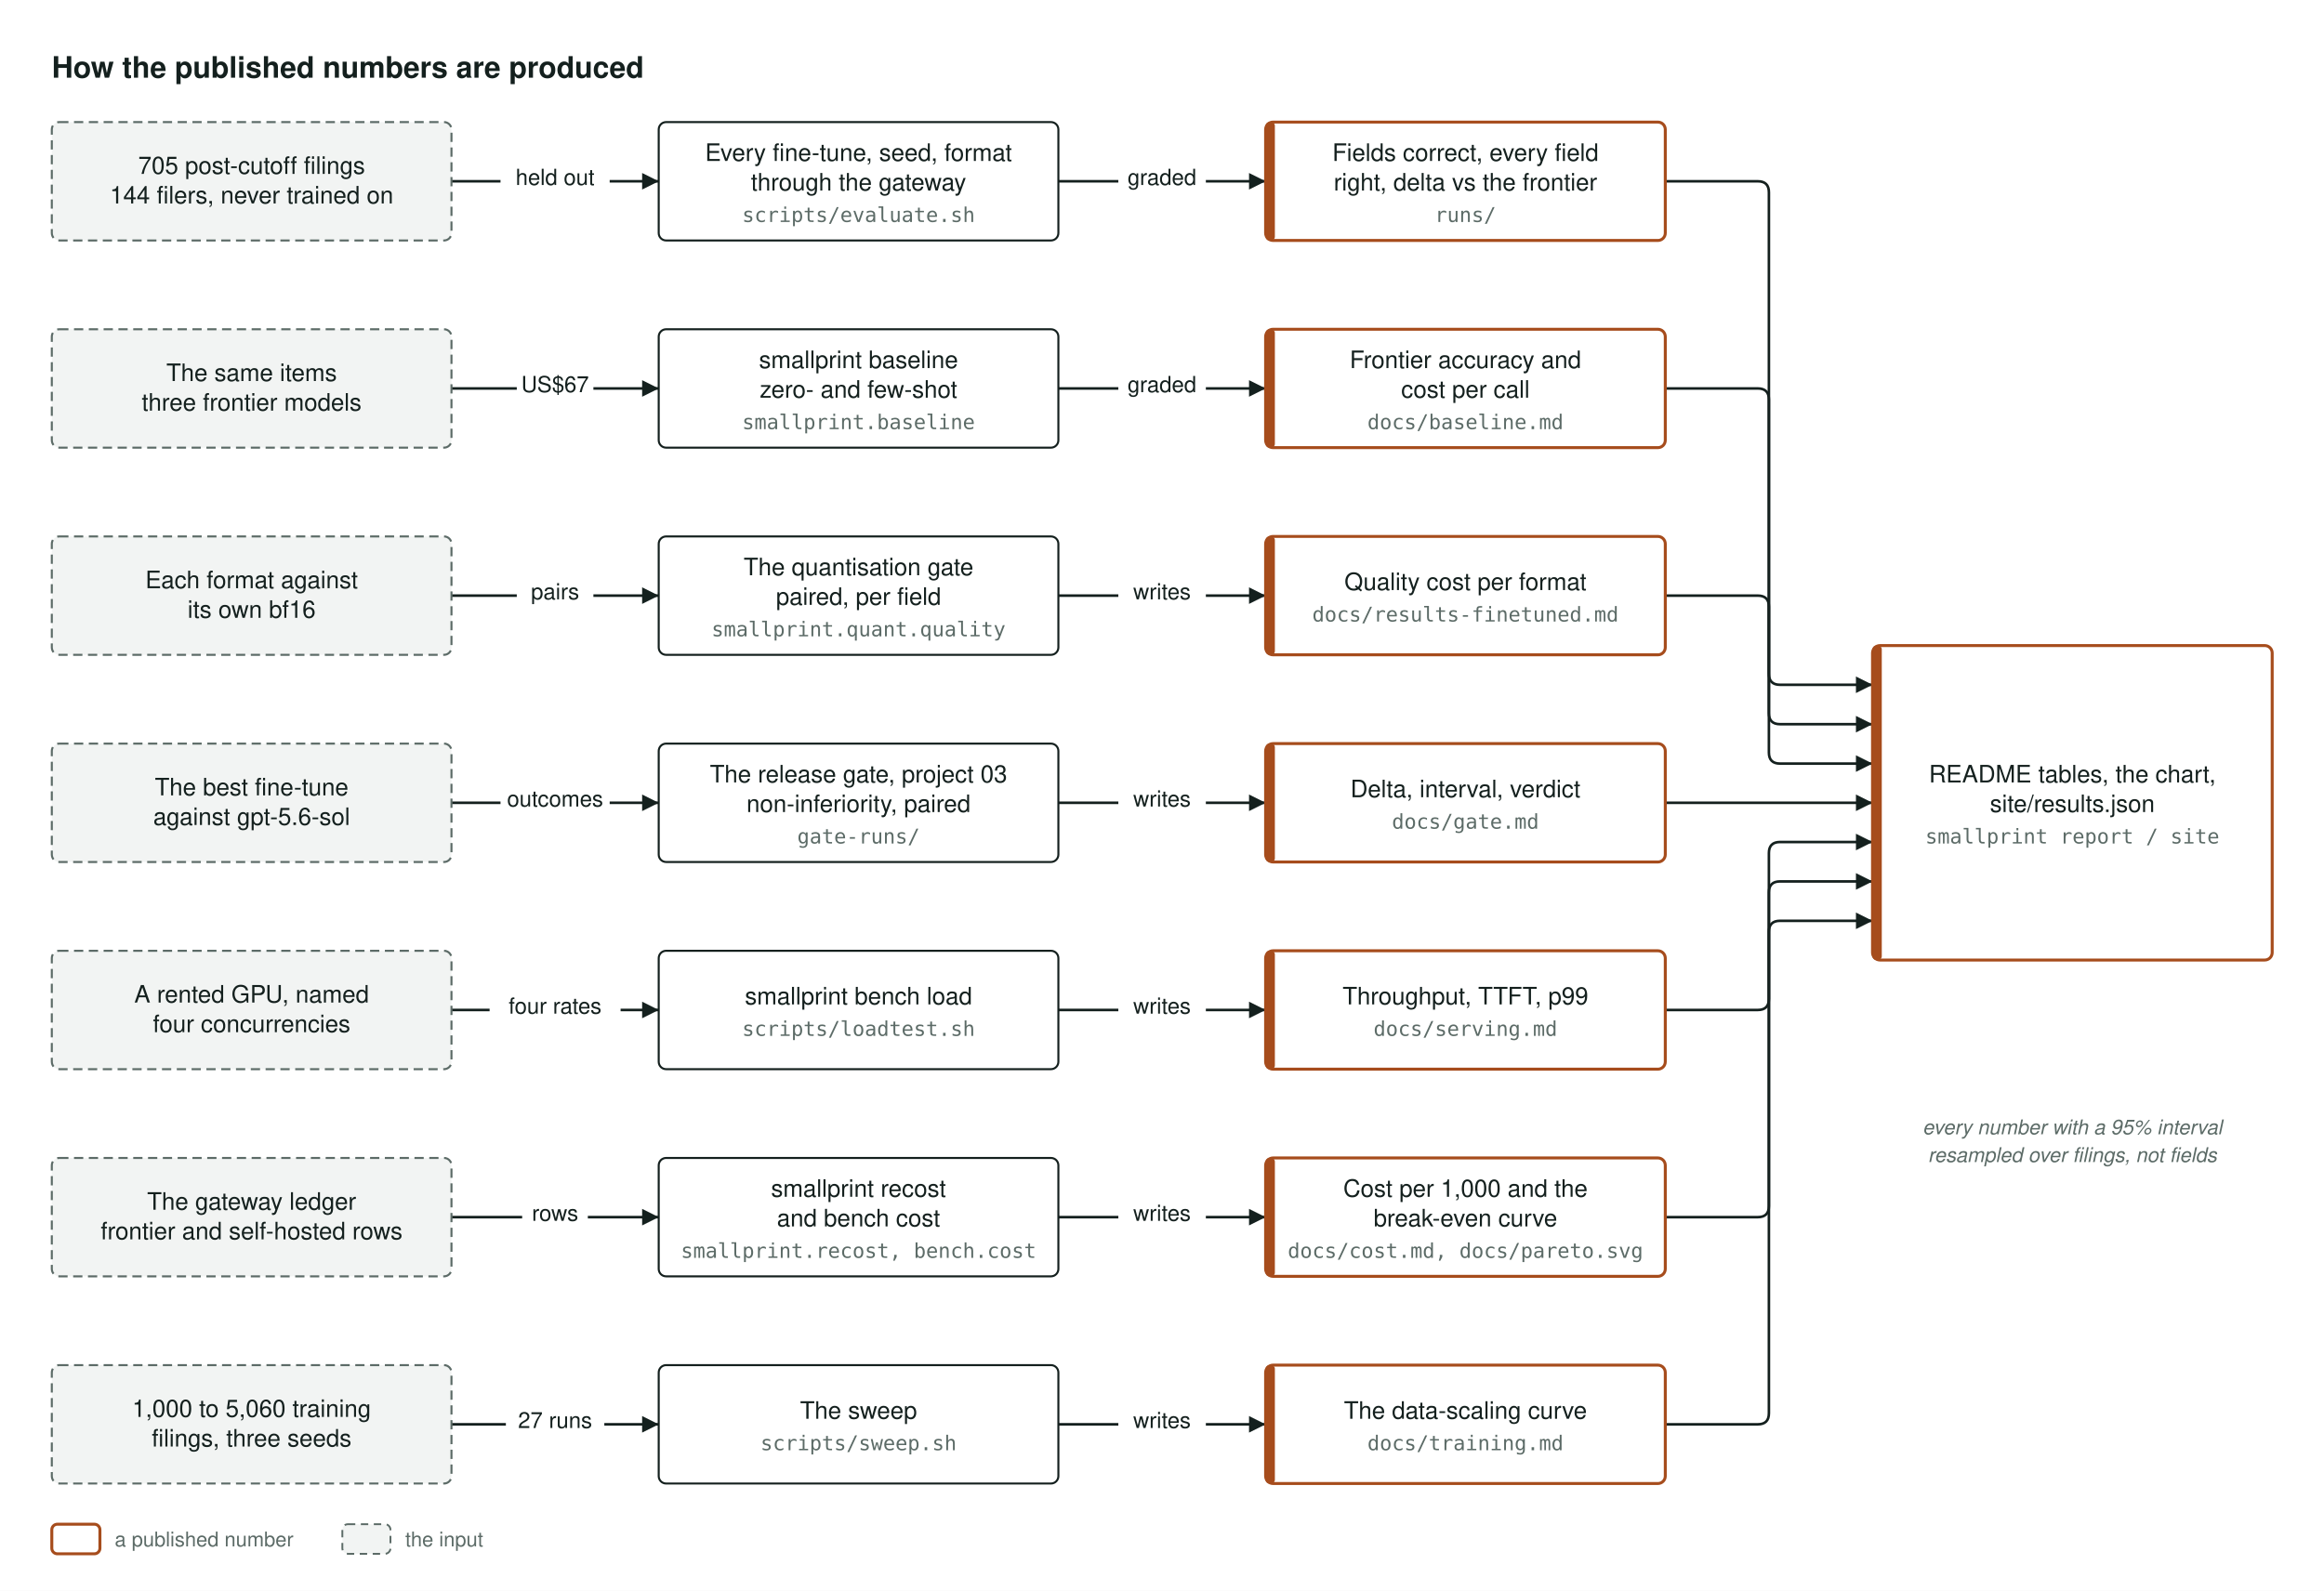
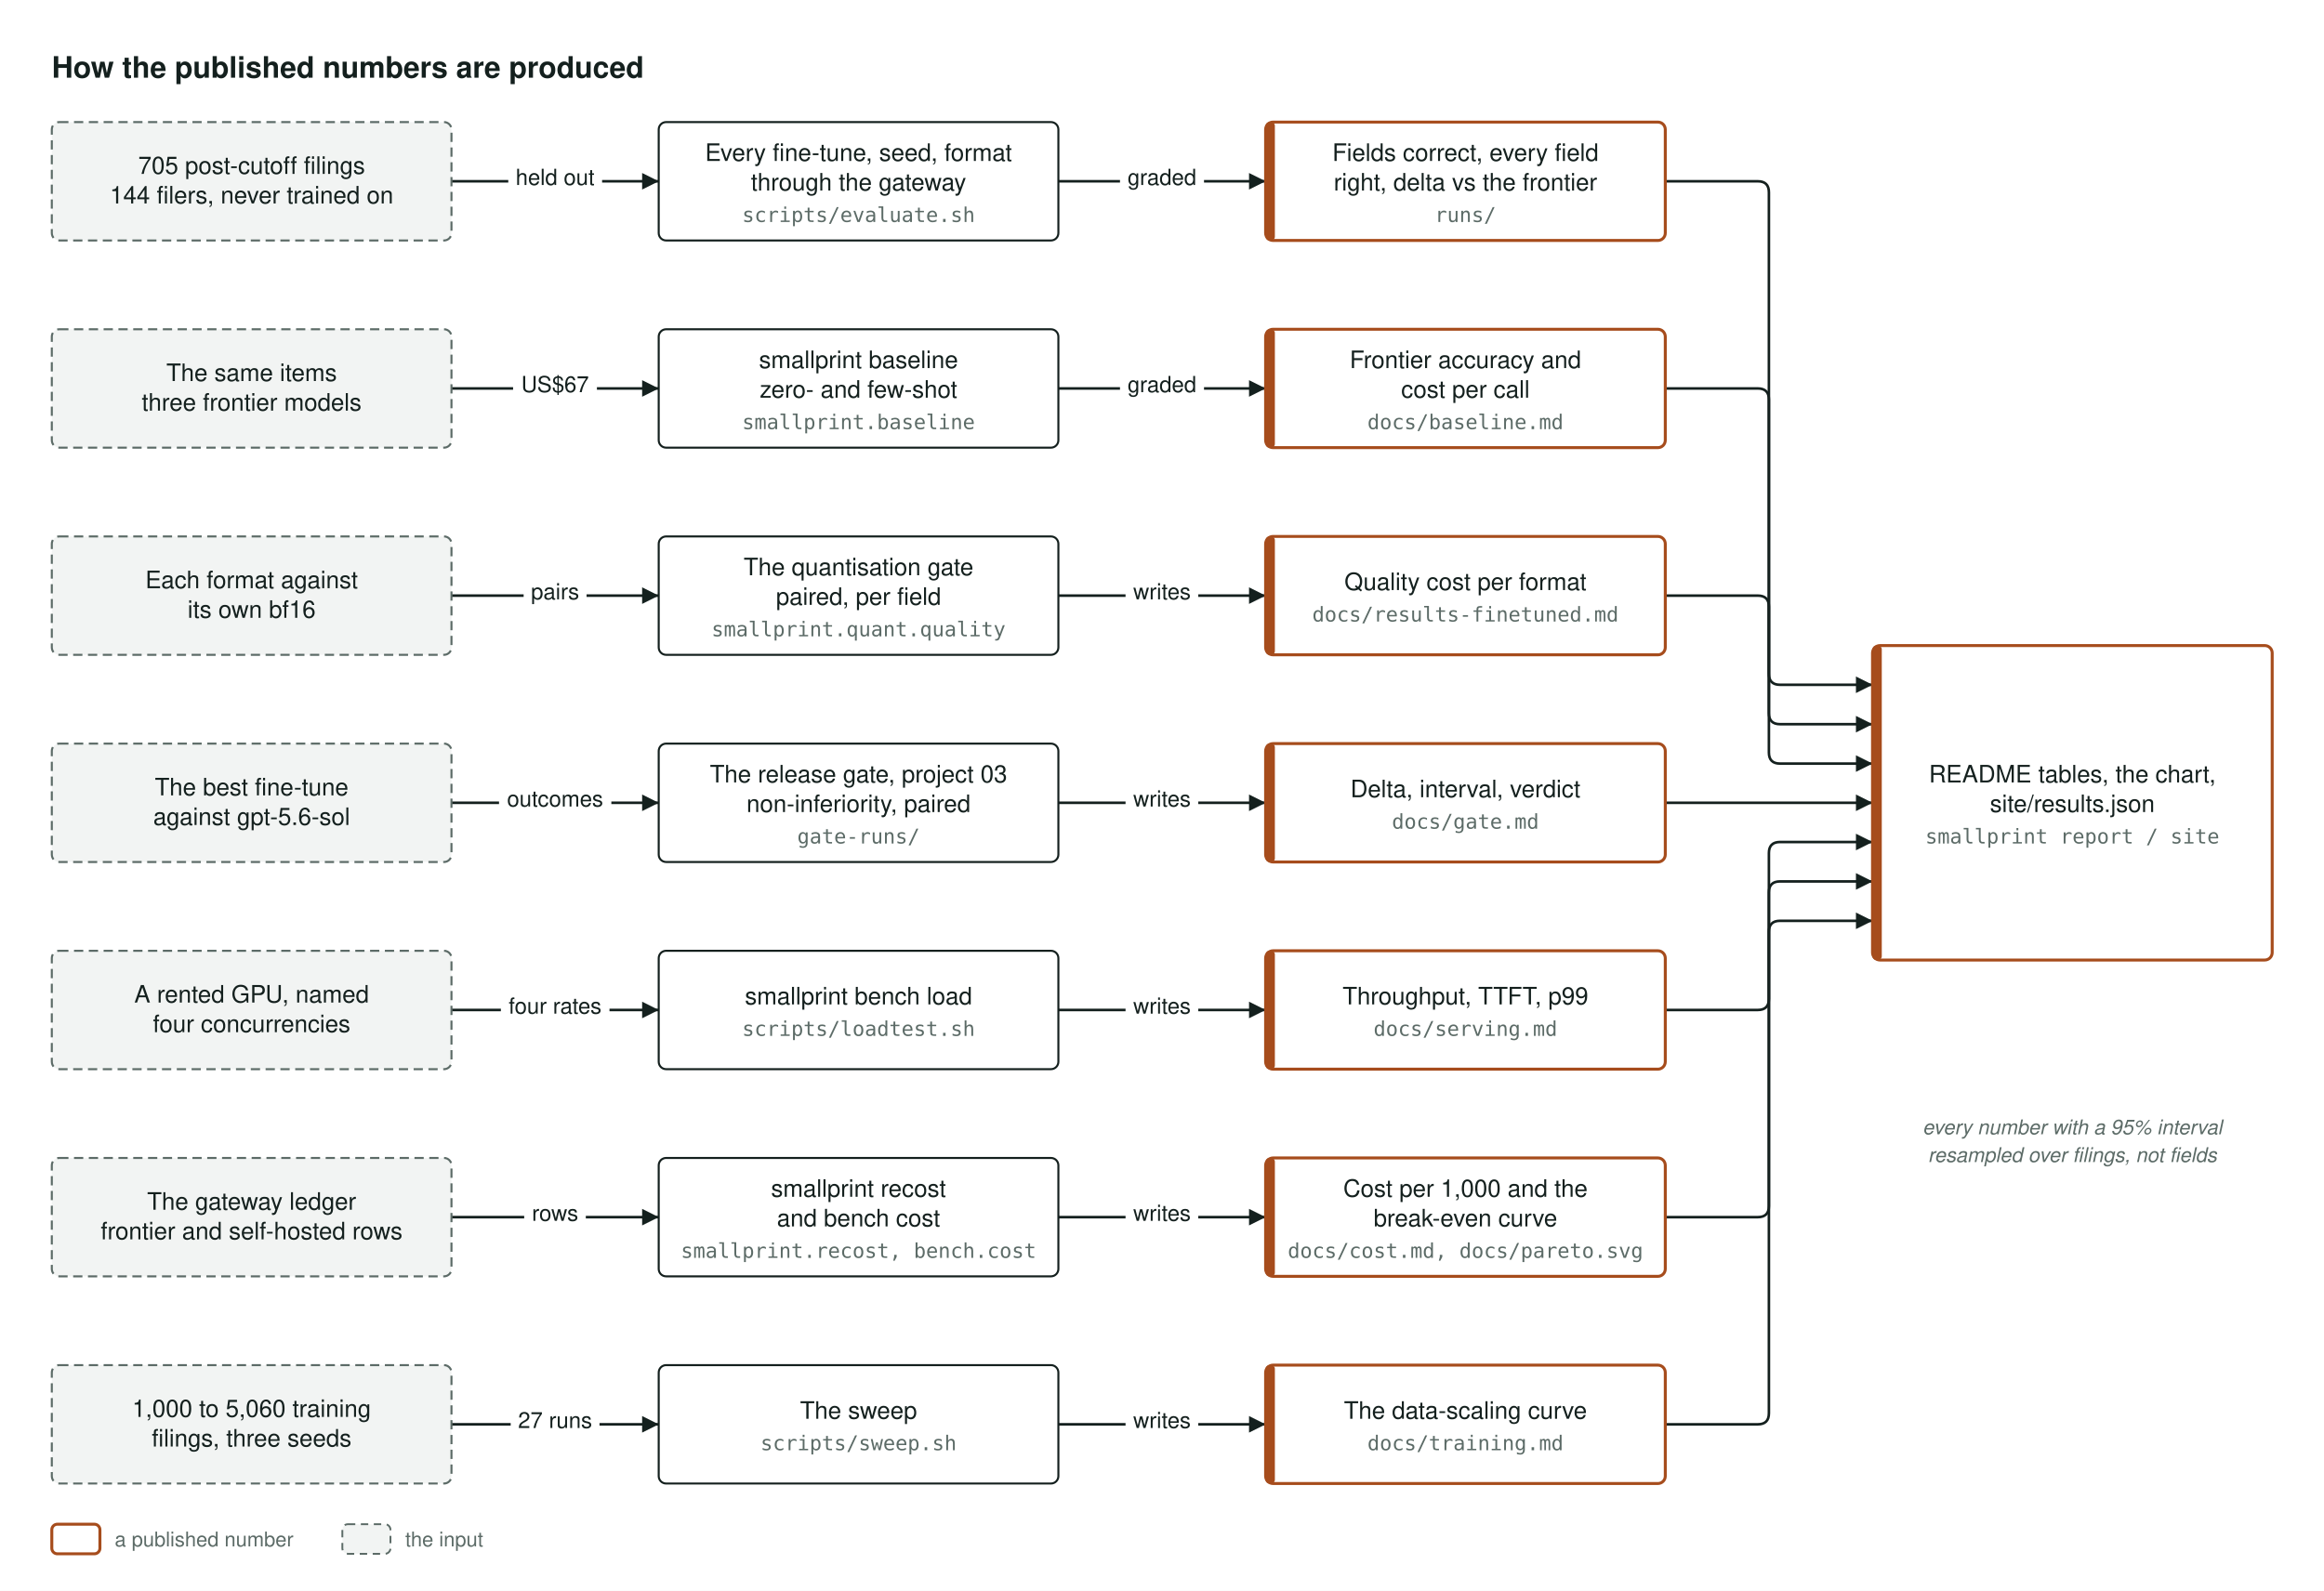
<svg xmlns="http://www.w3.org/2000/svg" width="1256" height="860" viewBox="0 0 1256 860" role="img" aria-label="Each table comes from a stated input through one command into a stored run, and smallprint report and smallprint site write the README tables, the Pareto chart and the site's results.json from the same runs." font-family="'Segoe UI', 'Helvetica Neue', Helvetica, Arial, sans-serif">
  <defs>
    <marker id="arrow" viewBox="0 0 10 10" refX="9" refY="5" markerWidth="8" markerHeight="8" orient="auto-start-reverse">
      <path d="M 1 1 L 9 5 L 1 9 z" fill="#14201E" />
    </marker>
    <marker id="arrow-accent" viewBox="0 0 10 10" refX="9" refY="5" markerWidth="8" markerHeight="8" orient="auto-start-reverse">
      <path d="M 1 1 L 9 5 L 1 9 z" fill="#0E6E60" />
    </marker>
    <marker id="arrow-signal" viewBox="0 0 10 10" refX="9" refY="5" markerWidth="8" markerHeight="8" orient="auto-start-reverse">
      <path d="M 1 1 L 9 5 L 1 9 z" fill="#A64C1C" />
    </marker>
    <marker id="arrow-muted" viewBox="0 0 10 10" refX="9" refY="5" markerWidth="8" markerHeight="8" orient="auto-start-reverse">
      <path d="M 1 1 L 9 5 L 1 9 z" fill="#5C6B67" />
    </marker>
  </defs>
  <rect width="1256" height="860" fill="#FFFFFF" />
  <text x="28" y="42" font-size="16" font-weight="700" fill="#14201E">How the published numbers are produced</text>
  <path d="M 244.0 98.0 L 356.0 98.0" fill="none" stroke="#14201E" stroke-width="1.4" marker-end="url(#arrow)" />
  <path d="M 572.0 98.0 L 684.0 98.0" fill="none" stroke="#14201E" stroke-width="1.4" marker-end="url(#arrow)" />
  <path d="M 244.0 210.0 L 356.0 210.0" fill="none" stroke="#14201E" stroke-width="1.4" marker-end="url(#arrow)" />
  <path d="M 572.0 210.0 L 684.0 210.0" fill="none" stroke="#14201E" stroke-width="1.4" marker-end="url(#arrow)" />
  <path d="M 244.0 322.0 L 356.0 322.0" fill="none" stroke="#14201E" stroke-width="1.4" marker-end="url(#arrow)" />
  <path d="M 572.0 322.0 L 684.0 322.0" fill="none" stroke="#14201E" stroke-width="1.4" marker-end="url(#arrow)" />
  <path d="M 244.0 434.0 L 356.0 434.0" fill="none" stroke="#14201E" stroke-width="1.4" marker-end="url(#arrow)" />
  <path d="M 572.0 434.0 L 684.0 434.0" fill="none" stroke="#14201E" stroke-width="1.4" marker-end="url(#arrow)" />
  <path d="M 244.0 546.0 L 356.0 546.0" fill="none" stroke="#14201E" stroke-width="1.4" marker-end="url(#arrow)" />
  <path d="M 572.0 546.0 L 684.0 546.0" fill="none" stroke="#14201E" stroke-width="1.4" marker-end="url(#arrow)" />
  <path d="M 244.0 658.0 L 356.0 658.0" fill="none" stroke="#14201E" stroke-width="1.4" marker-end="url(#arrow)" />
  <path d="M 572.0 658.0 L 684.0 658.0" fill="none" stroke="#14201E" stroke-width="1.4" marker-end="url(#arrow)" />
  <path d="M 244.0 770.0 L 356.0 770.0" fill="none" stroke="#14201E" stroke-width="1.4" marker-end="url(#arrow)" />
  <path d="M 572.0 770.0 L 684.0 770.0" fill="none" stroke="#14201E" stroke-width="1.4" marker-end="url(#arrow)" />
  <path d="M 900.0 98.0 L 950.0 98.0 Q 956.0 98.0 956.0 104.0 L 956.0 364.2 Q 956.0 370.2 962.0 370.2 L 1012.0 370.2" fill="none" stroke="#14201E" stroke-width="1.4" marker-end="url(#arrow)" />
  <path d="M 900.0 210.0 L 950.0 210.0 Q 956.0 210.0 956.0 216.0 L 956.0 385.5 Q 956.0 391.5 962.0 391.5 L 1012.0 391.5" fill="none" stroke="#14201E" stroke-width="1.4" marker-end="url(#arrow)" />
  <path d="M 900.0 322.0 L 950.0 322.0 Q 956.0 322.0 956.0 328.0 L 956.0 406.8 Q 956.0 412.8 962.0 412.8 L 1012.0 412.8" fill="none" stroke="#14201E" stroke-width="1.4" marker-end="url(#arrow)" />
  <path d="M 900.0 434.0 L 1012.0 434.0" fill="none" stroke="#14201E" stroke-width="1.4" marker-end="url(#arrow)" />
  <path d="M 900.0 546.0 L 950.0 546.0 Q 956.0 546.0 956.0 540.0 L 956.0 461.2 Q 956.0 455.2 962.0 455.2 L 1012.0 455.2" fill="none" stroke="#14201E" stroke-width="1.4" marker-end="url(#arrow)" />
  <path d="M 900.0 658.0 L 950.0 658.0 Q 956.0 658.0 956.0 652.0 L 956.0 482.5 Q 956.0 476.5 962.0 476.5 L 1012.0 476.5" fill="none" stroke="#14201E" stroke-width="1.4" marker-end="url(#arrow)" />
  <path d="M 900.0 770.0 L 950.0 770.0 Q 956.0 770.0 956.0 764.0 L 956.0 503.8 Q 956.0 497.8 962.0 497.8 L 1012.0 497.8" fill="none" stroke="#14201E" stroke-width="1.4" marker-end="url(#arrow)" />
  <rect x="28.0" y="66.0" width="216.0" height="64.0" rx="4" fill="#F2F4F3" stroke="#5C6B67" stroke-width="1.1" stroke-dasharray="5 3" />
  <text x="136.0" y="94.0" font-size="13" font-weight="500" text-anchor="middle" fill="#14201E">705 post-cutoff filings</text>
  <text x="136.0" y="110.0" font-size="13" font-weight="500" text-anchor="middle" fill="#14201E">144 filers, never trained on</text>
  <rect x="356.0" y="66.0" width="216.0" height="64.0" rx="4" fill="#FFFFFF" stroke="#14201E" stroke-width="1.1" />
  <text x="464.0" y="87.0" font-size="13" font-weight="500" text-anchor="middle" fill="#14201E">Every fine-tune, seed, format</text>
  <text x="464.0" y="103.0" font-size="13" font-weight="500" text-anchor="middle" fill="#14201E">through the gateway</text>
  <text x="464.0" y="120.0" font-size="11" font-family="Consolas, Menlo, 'DejaVu Sans Mono', monospace" text-anchor="middle" fill="#5C6B67">scripts/evaluate.sh</text>
  <rect x="684.0" y="66.0" width="216.0" height="64.0" rx="4" fill="#FFFFFF" stroke="#A64C1C" stroke-width="1.6" />
  <rect x="684.0" y="66.0" width="5" height="64.0" rx="2" fill="#A64C1C" />
  <text x="792.0" y="87.0" font-size="13" font-weight="500" text-anchor="middle" fill="#14201E">Fields correct, every field</text>
  <text x="792.0" y="103.0" font-size="13" font-weight="500" text-anchor="middle" fill="#14201E">right, delta vs the frontier</text>
  <text x="792.0" y="120.0" font-size="11" font-family="Consolas, Menlo, 'DejaVu Sans Mono', monospace" text-anchor="middle" fill="#5C6B67">runs/</text>
  <rect x="28.0" y="178.0" width="216.0" height="64.0" rx="4" fill="#F2F4F3" stroke="#5C6B67" stroke-width="1.1" stroke-dasharray="5 3" />
  <text x="136.0" y="206.0" font-size="13" font-weight="500" text-anchor="middle" fill="#14201E">The same items</text>
  <text x="136.0" y="222.0" font-size="13" font-weight="500" text-anchor="middle" fill="#14201E">three frontier models</text>
  <rect x="356.0" y="178.0" width="216.0" height="64.0" rx="4" fill="#FFFFFF" stroke="#14201E" stroke-width="1.1" />
  <text x="464.0" y="199.0" font-size="13" font-weight="500" text-anchor="middle" fill="#14201E">smallprint baseline</text>
  <text x="464.0" y="215.0" font-size="13" font-weight="500" text-anchor="middle" fill="#14201E">zero- and few-shot</text>
  <text x="464.0" y="232.0" font-size="11" font-family="Consolas, Menlo, 'DejaVu Sans Mono', monospace" text-anchor="middle" fill="#5C6B67">smallprint.baseline</text>
  <rect x="684.0" y="178.0" width="216.0" height="64.0" rx="4" fill="#FFFFFF" stroke="#A64C1C" stroke-width="1.6" />
  <rect x="684.0" y="178.0" width="5" height="64.0" rx="2" fill="#A64C1C" />
  <text x="792.0" y="199.0" font-size="13" font-weight="500" text-anchor="middle" fill="#14201E">Frontier accuracy and</text>
  <text x="792.0" y="215.0" font-size="13" font-weight="500" text-anchor="middle" fill="#14201E">cost per call</text>
  <text x="792.0" y="232.0" font-size="11" font-family="Consolas, Menlo, 'DejaVu Sans Mono', monospace" text-anchor="middle" fill="#5C6B67">docs/baseline.md</text>
  <rect x="28.0" y="290.0" width="216.0" height="64.0" rx="4" fill="#F2F4F3" stroke="#5C6B67" stroke-width="1.1" stroke-dasharray="5 3" />
  <text x="136.0" y="318.0" font-size="13" font-weight="500" text-anchor="middle" fill="#14201E">Each format against</text>
  <text x="136.0" y="334.0" font-size="13" font-weight="500" text-anchor="middle" fill="#14201E">its own bf16</text>
  <rect x="356.0" y="290.0" width="216.0" height="64.0" rx="4" fill="#FFFFFF" stroke="#14201E" stroke-width="1.1" />
  <text x="464.0" y="311.0" font-size="13" font-weight="500" text-anchor="middle" fill="#14201E">The quantisation gate</text>
  <text x="464.0" y="327.0" font-size="13" font-weight="500" text-anchor="middle" fill="#14201E">paired, per field</text>
  <text x="464.0" y="344.0" font-size="11" font-family="Consolas, Menlo, 'DejaVu Sans Mono', monospace" text-anchor="middle" fill="#5C6B67">smallprint.quant.quality</text>
  <rect x="684.0" y="290.0" width="216.0" height="64.0" rx="4" fill="#FFFFFF" stroke="#A64C1C" stroke-width="1.6" />
  <rect x="684.0" y="290.0" width="5" height="64.0" rx="2" fill="#A64C1C" />
  <text x="792.0" y="319.0" font-size="13" font-weight="500" text-anchor="middle" fill="#14201E">Quality cost per format</text>
  <text x="792.0" y="336.0" font-size="11" font-family="Consolas, Menlo, 'DejaVu Sans Mono', monospace" text-anchor="middle" fill="#5C6B67">docs/results-finetuned.md</text>
  <rect x="28.0" y="402.0" width="216.0" height="64.0" rx="4" fill="#F2F4F3" stroke="#5C6B67" stroke-width="1.1" stroke-dasharray="5 3" />
  <text x="136.0" y="430.0" font-size="13" font-weight="500" text-anchor="middle" fill="#14201E">The best fine-tune</text>
  <text x="136.0" y="446.0" font-size="13" font-weight="500" text-anchor="middle" fill="#14201E">against gpt-5.6-sol</text>
  <rect x="356.0" y="402.0" width="216.0" height="64.0" rx="4" fill="#FFFFFF" stroke="#14201E" stroke-width="1.1" />
  <text x="464.0" y="423.0" font-size="13" font-weight="500" text-anchor="middle" fill="#14201E">The release gate, project 03</text>
  <text x="464.0" y="439.0" font-size="13" font-weight="500" text-anchor="middle" fill="#14201E">non-inferiority, paired</text>
  <text x="464.0" y="456.0" font-size="11" font-family="Consolas, Menlo, 'DejaVu Sans Mono', monospace" text-anchor="middle" fill="#5C6B67">gate-runs/</text>
  <rect x="684.0" y="402.0" width="216.0" height="64.0" rx="4" fill="#FFFFFF" stroke="#A64C1C" stroke-width="1.6" />
  <rect x="684.0" y="402.0" width="5" height="64.0" rx="2" fill="#A64C1C" />
  <text x="792.0" y="431.0" font-size="13" font-weight="500" text-anchor="middle" fill="#14201E">Delta, interval, verdict</text>
  <text x="792.0" y="448.0" font-size="11" font-family="Consolas, Menlo, 'DejaVu Sans Mono', monospace" text-anchor="middle" fill="#5C6B67">docs/gate.md</text>
  <rect x="28.0" y="514.0" width="216.0" height="64.0" rx="4" fill="#F2F4F3" stroke="#5C6B67" stroke-width="1.1" stroke-dasharray="5 3" />
  <text x="136.0" y="542.0" font-size="13" font-weight="500" text-anchor="middle" fill="#14201E">A rented GPU, named</text>
  <text x="136.0" y="558.0" font-size="13" font-weight="500" text-anchor="middle" fill="#14201E">four concurrencies</text>
  <rect x="356.0" y="514.0" width="216.0" height="64.0" rx="4" fill="#FFFFFF" stroke="#14201E" stroke-width="1.1" />
  <text x="464.0" y="543.0" font-size="13" font-weight="500" text-anchor="middle" fill="#14201E">smallprint bench load</text>
  <text x="464.0" y="560.0" font-size="11" font-family="Consolas, Menlo, 'DejaVu Sans Mono', monospace" text-anchor="middle" fill="#5C6B67">scripts/loadtest.sh</text>
  <rect x="684.0" y="514.0" width="216.0" height="64.0" rx="4" fill="#FFFFFF" stroke="#A64C1C" stroke-width="1.6" />
  <rect x="684.0" y="514.0" width="5" height="64.0" rx="2" fill="#A64C1C" />
  <text x="792.0" y="543.0" font-size="13" font-weight="500" text-anchor="middle" fill="#14201E">Throughput, TTFT, p99</text>
  <text x="792.0" y="560.0" font-size="11" font-family="Consolas, Menlo, 'DejaVu Sans Mono', monospace" text-anchor="middle" fill="#5C6B67">docs/serving.md</text>
  <rect x="28.0" y="626.0" width="216.0" height="64.0" rx="4" fill="#F2F4F3" stroke="#5C6B67" stroke-width="1.1" stroke-dasharray="5 3" />
  <text x="136.0" y="654.0" font-size="13" font-weight="500" text-anchor="middle" fill="#14201E">The gateway ledger</text>
  <text x="136.0" y="670.0" font-size="13" font-weight="500" text-anchor="middle" fill="#14201E">frontier and self-hosted rows</text>
  <rect x="356.0" y="626.0" width="216.0" height="64.0" rx="4" fill="#FFFFFF" stroke="#14201E" stroke-width="1.1" />
  <text x="464.0" y="647.0" font-size="13" font-weight="500" text-anchor="middle" fill="#14201E">smallprint recost</text>
  <text x="464.0" y="663.0" font-size="13" font-weight="500" text-anchor="middle" fill="#14201E">and bench cost</text>
  <text x="464.0" y="680.0" font-size="11" font-family="Consolas, Menlo, 'DejaVu Sans Mono', monospace" text-anchor="middle" fill="#5C6B67">smallprint.recost, bench.cost</text>
  <rect x="684.0" y="626.0" width="216.0" height="64.0" rx="4" fill="#FFFFFF" stroke="#A64C1C" stroke-width="1.6" />
  <rect x="684.0" y="626.0" width="5" height="64.0" rx="2" fill="#A64C1C" />
  <text x="792.0" y="647.0" font-size="13" font-weight="500" text-anchor="middle" fill="#14201E">Cost per 1,000 and the</text>
  <text x="792.0" y="663.0" font-size="13" font-weight="500" text-anchor="middle" fill="#14201E">break-even curve</text>
  <text x="792.0" y="680.0" font-size="11" font-family="Consolas, Menlo, 'DejaVu Sans Mono', monospace" text-anchor="middle" fill="#5C6B67">docs/cost.md, docs/pareto.svg</text>
  <rect x="28.0" y="738.0" width="216.0" height="64.0" rx="4" fill="#F2F4F3" stroke="#5C6B67" stroke-width="1.1" stroke-dasharray="5 3" />
  <text x="136.0" y="766.0" font-size="13" font-weight="500" text-anchor="middle" fill="#14201E">1,000 to 5,060 training</text>
  <text x="136.0" y="782.0" font-size="13" font-weight="500" text-anchor="middle" fill="#14201E">filings, three seeds</text>
  <rect x="356.0" y="738.0" width="216.0" height="64.0" rx="4" fill="#FFFFFF" stroke="#14201E" stroke-width="1.1" />
  <text x="464.0" y="767.0" font-size="13" font-weight="500" text-anchor="middle" fill="#14201E">The sweep</text>
  <text x="464.0" y="784.0" font-size="11" font-family="Consolas, Menlo, 'DejaVu Sans Mono', monospace" text-anchor="middle" fill="#5C6B67">scripts/sweep.sh</text>
  <rect x="684.0" y="738.0" width="216.0" height="64.0" rx="4" fill="#FFFFFF" stroke="#A64C1C" stroke-width="1.6" />
  <rect x="684.0" y="738.0" width="5" height="64.0" rx="2" fill="#A64C1C" />
  <text x="792.0" y="767.0" font-size="13" font-weight="500" text-anchor="middle" fill="#14201E">The data-scaling curve</text>
  <text x="792.0" y="784.0" font-size="11" font-family="Consolas, Menlo, 'DejaVu Sans Mono', monospace" text-anchor="middle" fill="#5C6B67">docs/training.md</text>
  <rect x="1012.0" y="349.0" width="216.0" height="170.0" rx="4" fill="#FFFFFF" stroke="#A64C1C" stroke-width="1.6" />
  <rect x="1012.0" y="349.0" width="5" height="170.0" rx="2" fill="#A64C1C" />
  <text x="1120.0" y="423.0" font-size="13" font-weight="500" text-anchor="middle" fill="#14201E">README tables, the chart,</text>
  <text x="1120.0" y="439.0" font-size="13" font-weight="500" text-anchor="middle" fill="#14201E">site/results.json</text>
  <text x="1120.0" y="456.0" font-size="11" font-family="Consolas, Menlo, 'DejaVu Sans Mono', monospace" text-anchor="middle" fill="#5C6B67">smallprint report / site</text>
-   <rect x="270.5" y="88.0" width="59.0" height="20.0" rx="3" fill="#FFFFFF" />
+   <rect x="274.7" y="88.0" width="50.7" height="20.0" rx="3" fill="#FFFFFF" />
  <text x="300.0" y="100.0" font-size="12" text-anchor="middle" fill="#14201E">held out</text>
-   <rect x="604.4" y="88.0" width="47.3" height="20.0" rx="3" fill="#FFFFFF" />
+   <rect x="605.3" y="88.0" width="45.4" height="20.0" rx="3" fill="#FFFFFF" />
  <text x="628.0" y="100.0" font-size="12" text-anchor="middle" fill="#14201E">graded</text>
-   <rect x="279.3" y="200.0" width="41.4" height="20.0" rx="3" fill="#FFFFFF" />
+   <rect x="277.3" y="200.0" width="45.3" height="20.0" rx="3" fill="#FFFFFF" />
  <text x="300.0" y="212.0" font-size="12" text-anchor="middle" fill="#14201E">US$67</text>
-   <rect x="604.4" y="200.0" width="47.3" height="20.0" rx="3" fill="#FFFFFF" />
+   <rect x="605.3" y="200.0" width="45.4" height="20.0" rx="3" fill="#FFFFFF" />
  <text x="628.0" y="212.0" font-size="12" text-anchor="middle" fill="#14201E">graded</text>
-   <rect x="279.3" y="312.0" width="41.4" height="20.0" rx="3" fill="#FFFFFF" />
+   <rect x="283.0" y="312.0" width="34.0" height="20.0" rx="3" fill="#FFFFFF" />
  <text x="300.0" y="324.0" font-size="12" text-anchor="middle" fill="#14201E">pairs</text>
-   <rect x="604.4" y="312.0" width="47.3" height="20.0" rx="3" fill="#FFFFFF" />
+   <rect x="608.3" y="312.0" width="39.3" height="20.0" rx="3" fill="#FFFFFF" />
  <text x="628.0" y="324.0" font-size="12" text-anchor="middle" fill="#14201E">writes</text>
-   <rect x="270.5" y="424.0" width="59.0" height="20.0" rx="3" fill="#FFFFFF" />
+   <rect x="269.7" y="424.0" width="60.7" height="20.0" rx="3" fill="#FFFFFF" />
  <text x="300.0" y="436.0" font-size="12" text-anchor="middle" fill="#14201E">outcomes</text>
-   <rect x="604.4" y="424.0" width="47.3" height="20.0" rx="3" fill="#FFFFFF" />
+   <rect x="608.3" y="424.0" width="39.3" height="20.0" rx="3" fill="#FFFFFF" />
  <text x="628.0" y="436.0" font-size="12" text-anchor="middle" fill="#14201E">writes</text>
-   <rect x="264.6" y="536.0" width="70.8" height="20.0" rx="3" fill="#FFFFFF" />
+   <rect x="270.7" y="536.0" width="58.7" height="20.0" rx="3" fill="#FFFFFF" />
  <text x="300.0" y="548.0" font-size="12" text-anchor="middle" fill="#14201E">four rates</text>
-   <rect x="604.4" y="536.0" width="47.3" height="20.0" rx="3" fill="#FFFFFF" />
+   <rect x="608.3" y="536.0" width="39.3" height="20.0" rx="3" fill="#FFFFFF" />
  <text x="628.0" y="548.0" font-size="12" text-anchor="middle" fill="#14201E">writes</text>
-   <rect x="282.2" y="648.0" width="35.5" height="20.0" rx="3" fill="#FFFFFF" />
+   <rect x="283.3" y="648.0" width="33.3" height="20.0" rx="3" fill="#FFFFFF" />
  <text x="300.0" y="660.0" font-size="12" text-anchor="middle" fill="#14201E">rows</text>
-   <rect x="604.4" y="648.0" width="47.3" height="20.0" rx="3" fill="#FFFFFF" />
+   <rect x="608.3" y="648.0" width="39.3" height="20.0" rx="3" fill="#FFFFFF" />
  <text x="628.0" y="660.0" font-size="12" text-anchor="middle" fill="#14201E">writes</text>
-   <rect x="273.4" y="760.0" width="53.2" height="20.0" rx="3" fill="#FFFFFF" />
+   <rect x="276.0" y="760.0" width="48.0" height="20.0" rx="3" fill="#FFFFFF" />
  <text x="300.0" y="772.0" font-size="12" text-anchor="middle" fill="#14201E">27 runs</text>
-   <rect x="604.4" y="760.0" width="47.3" height="20.0" rx="3" fill="#FFFFFF" />
+   <rect x="608.3" y="760.0" width="39.3" height="20.0" rx="3" fill="#FFFFFF" />
  <text x="628.0" y="772.0" font-size="12" text-anchor="middle" fill="#14201E">writes</text>
  <text x="1120.0" y="613.2" font-size="11" text-anchor="middle" fill="#5C6B67" font-style="italic">every number with a 95% interval</text>
  <text x="1120.0" y="628.2" font-size="11" text-anchor="middle" fill="#5C6B67" font-style="italic">resampled over filings, not fields</text>
  <rect x="28" y="824" width="26" height="16" rx="3" fill="#FFFFFF" stroke="#A64C1C" stroke-width="1.6" />
  <text x="62" y="836" font-size="11" fill="#5C6B67">a published number</text>
  <rect x="185.02" y="824" width="26" height="16" rx="3" fill="#F2F4F3" stroke="#5C6B67" stroke-dasharray="4 3" />
  <text x="219.02" y="836" font-size="11" fill="#5C6B67">the input</text>
</svg>
